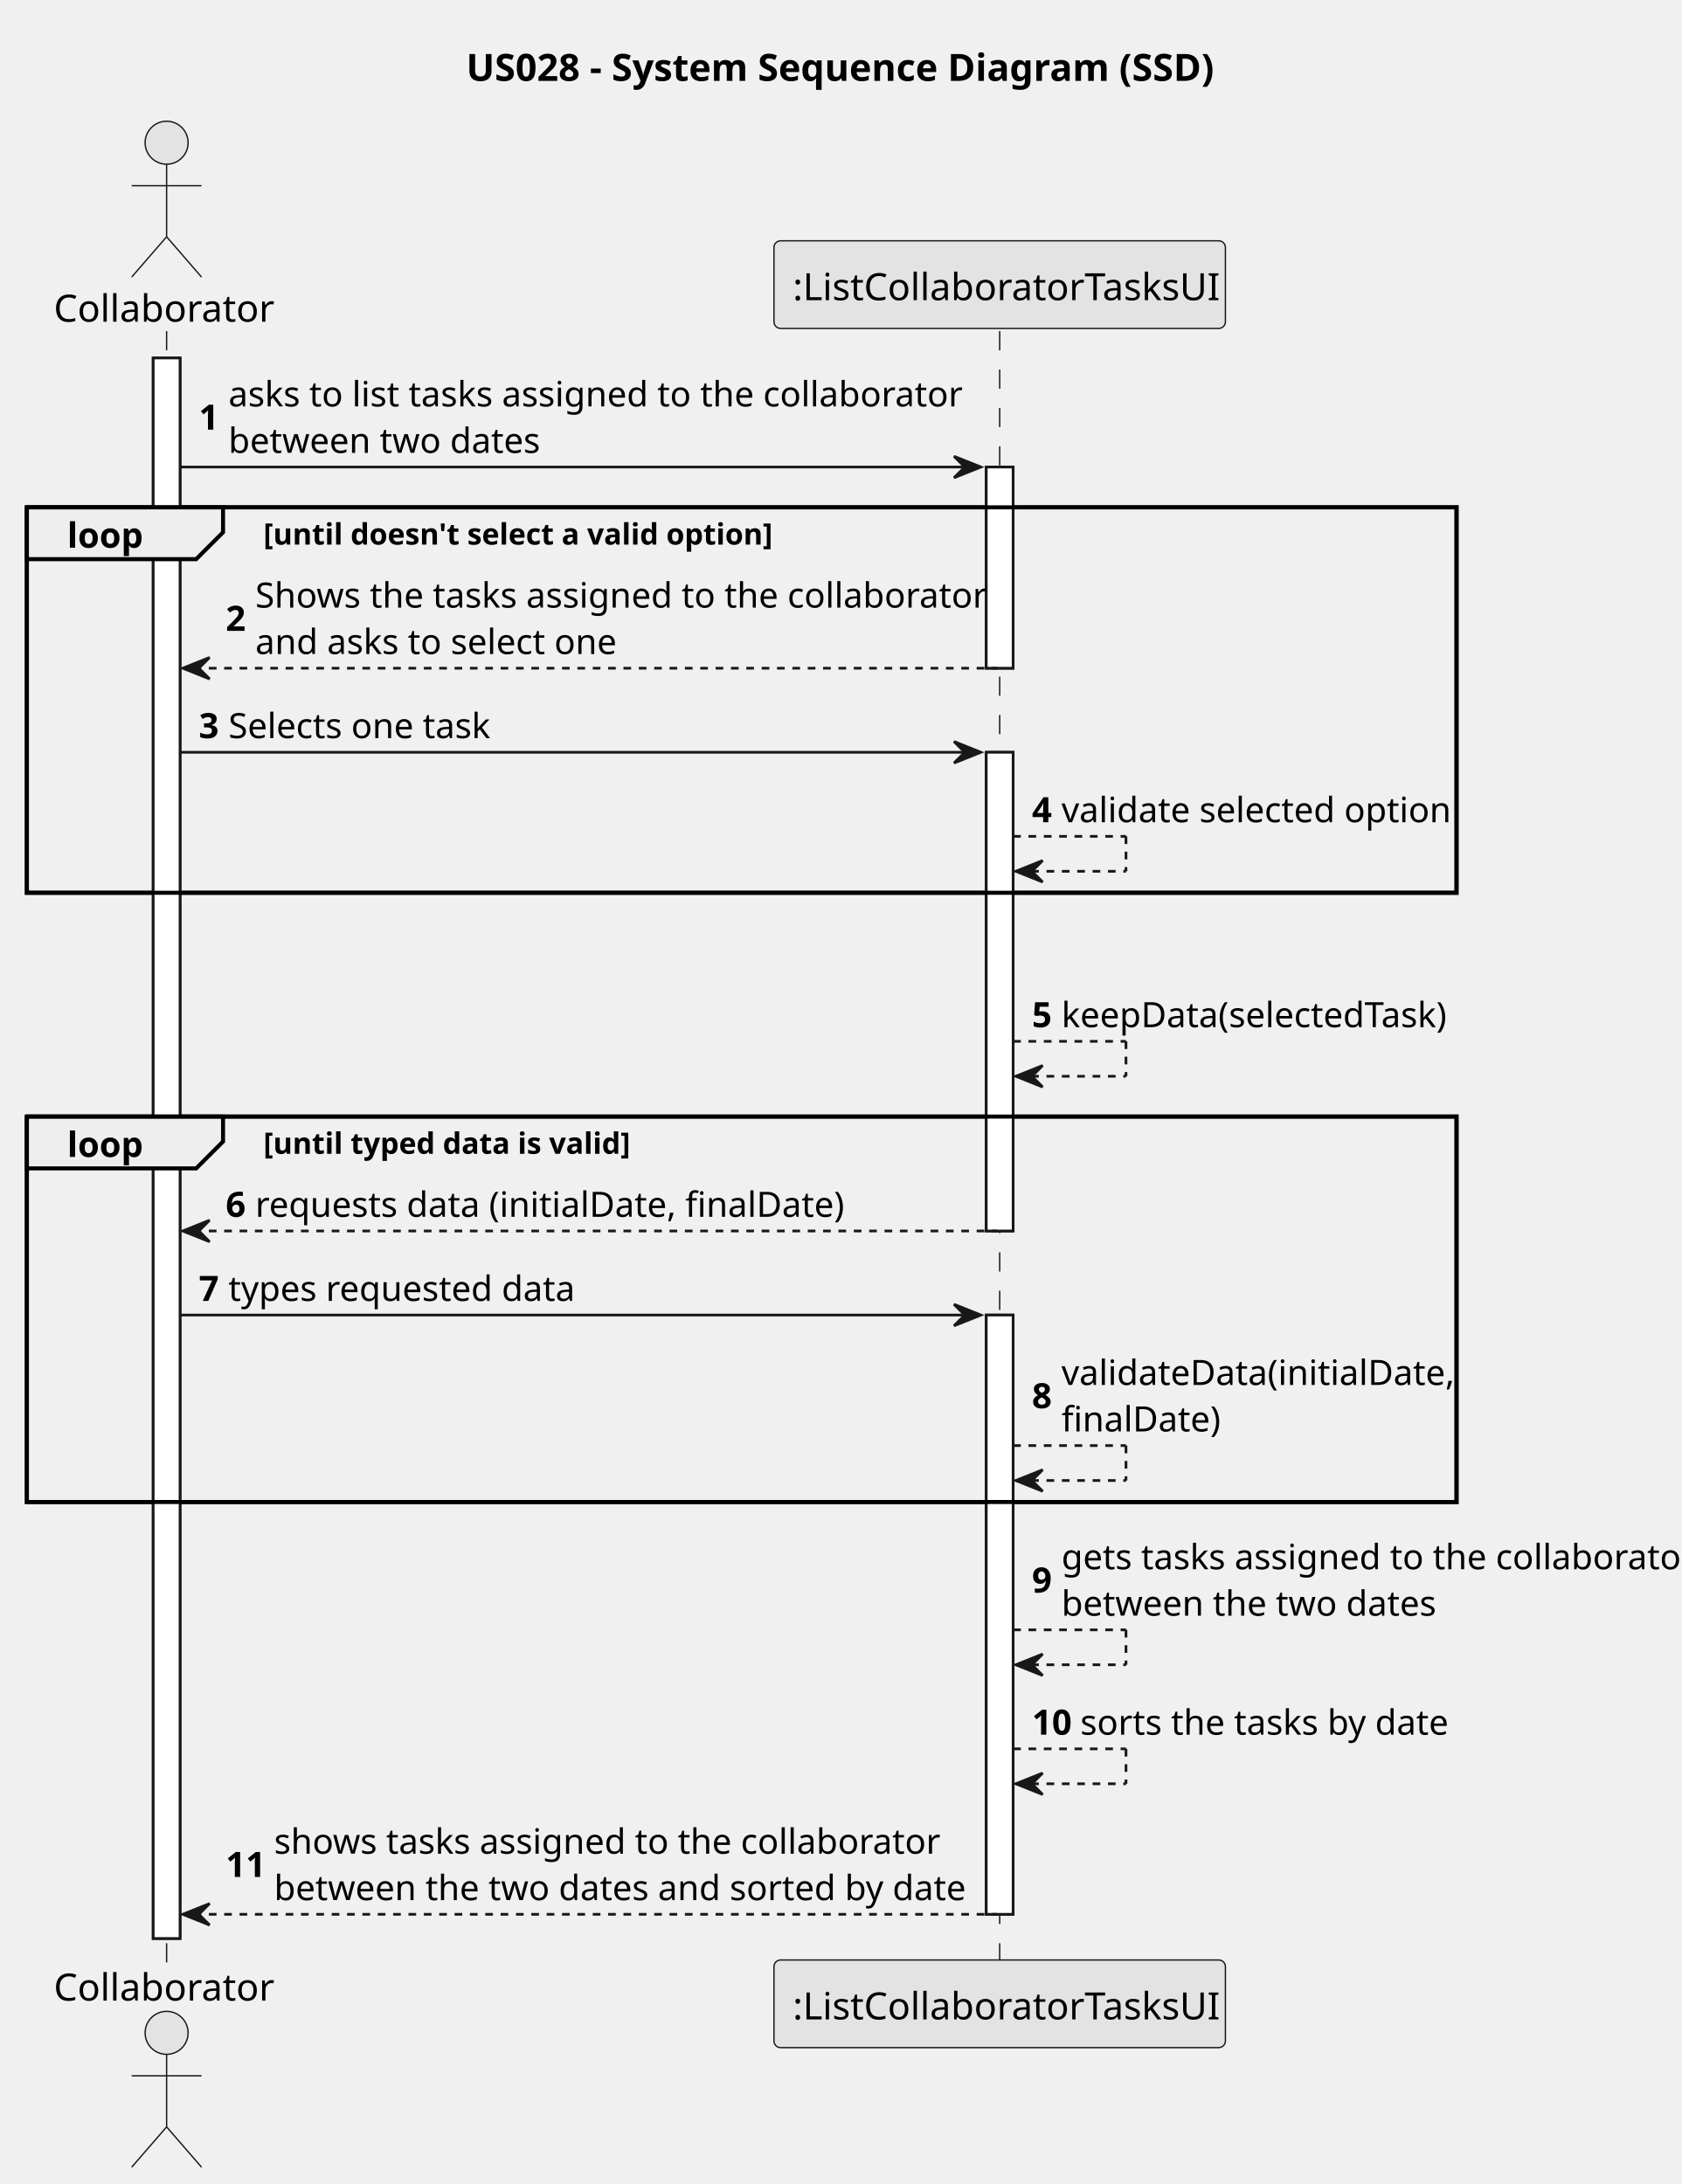
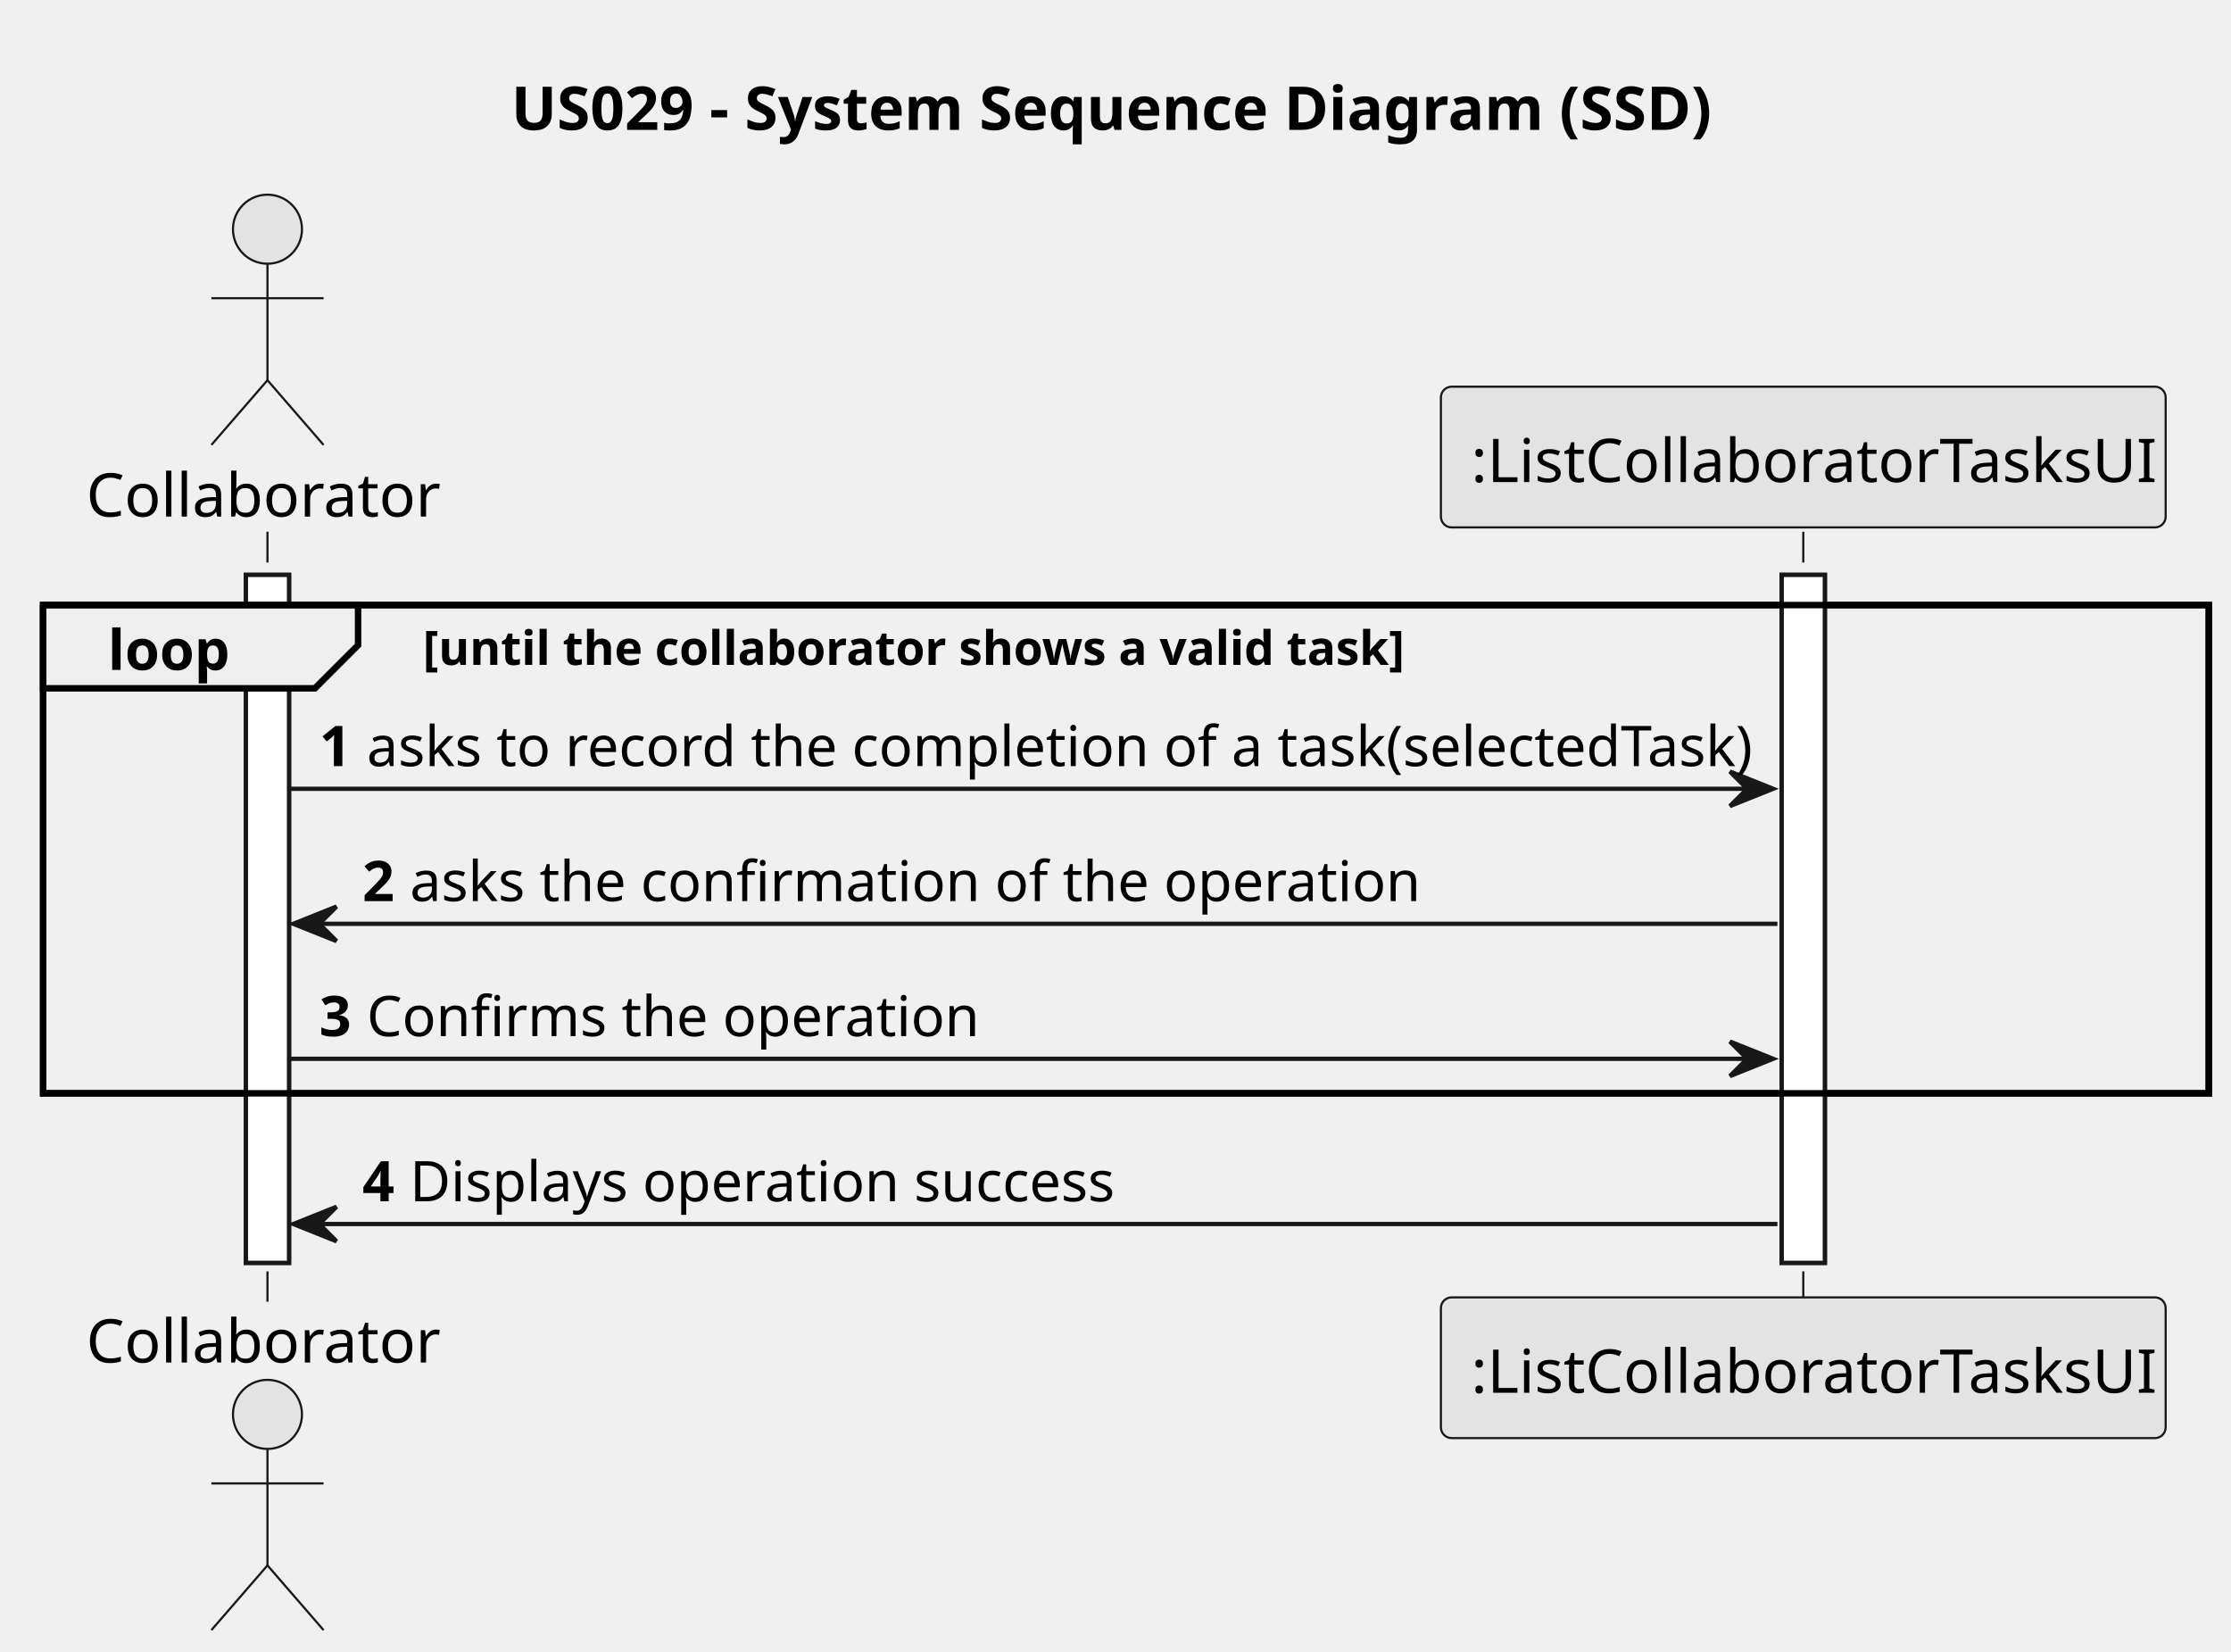
- <svg xmlns="http://www.w3.org/2000/svg" contentStyleType="text/css" height="569.1px" preserveAspectRatio="none" style="width:438px;height:569px;background:#FFFFFF;" version="1.1" viewBox="0 0 438 569" width="438.9px" zoomAndPan="magnify">
+ <svg xmlns="http://www.w3.org/2000/svg" contentStyleType="text/css" height="268.8px" preserveAspectRatio="none" style="width:362px;height:268px;background:#FFFFFF;" version="1.1" viewBox="0 0 362 268" width="362.6px" zoomAndPan="magnify">
  <defs />
  <g>
-     <text fill="#000000" font-family="sans-serif" font-size="9.8" font-weight="bold" lengthAdjust="spacing" textLength="198.8" x="121.45" y="21.075">US028 - System Sequence Diagram (SSD)</text>
-     <rect fill="#FFFFFF" height="411.767" style="stroke:#181818;stroke-width:0.7;" width="7" x="39.9" y="93.269" />
-     <rect fill="#FFFFFF" height="52.411" style="stroke:#181818;stroke-width:0.7;" width="7" x="256.9" y="121.677" />
-     <rect fill="#FFFFFF" height="124.715" style="stroke:#181818;stroke-width:0.7;" width="7" x="256.9" y="195.992" />
-     <rect fill="#FFFFFF" height="156.126" style="stroke:#181818;stroke-width:0.7;" width="7" x="256.9" y="342.61" />
-     <rect fill="none" height="100.419" style="stroke:#000000;stroke-width:1.05;" width="372.4" x="7" y="132.177" />
-     <rect fill="none" height="100.419" style="stroke:#000000;stroke-width:1.05;" width="372.4" x="7" y="290.899" />
-     <line style="stroke:#181818;stroke-width:0.35;stroke-dasharray:5.0,5.0;" x1="43.4" x2="43.4" y1="86.269" y2="511.336" />
-     <line style="stroke:#181818;stroke-width:0.35;stroke-dasharray:5.0,5.0;" x1="260.4" x2="260.4" y1="86.269" y2="511.336" />
+     <text fill="#000000" font-family="sans-serif" font-size="9.8" font-weight="bold" lengthAdjust="spacing" textLength="198.8" x="82.95" y="21.075">US029 - System Sequence Diagram (SSD)</text>
+     <rect fill="#FFFFFF" height="111.619" style="stroke:#181818;stroke-width:0.7;" width="7" x="39.9" y="93.269" />
+     <rect fill="#FFFFFF" height="111.619" style="stroke:#181818;stroke-width:0.7;" width="7" x="289.1" y="93.269" />
+     <rect fill="none" height="79.215" style="stroke:#000000;stroke-width:1.05;" width="351.4" x="7" y="98.169" />
+     <line style="stroke:#181818;stroke-width:0.35;stroke-dasharray:5.0,5.0;" x1="43.4" x2="43.4" y1="86.269" y2="211.188" />
+     <line style="stroke:#181818;stroke-width:0.35;stroke-dasharray:5.0,5.0;" x1="292.6" x2="292.6" y1="86.269" y2="211.188" />
    <text fill="#000000" font-family="sans-serif" font-size="9.8" lengthAdjust="spacing" textLength="54.6" x="14" y="83.81">Collaborator</text>
    <ellipse cx="43.4" cy="37.185" fill="#E3E3E3" rx="5.6" ry="5.6" style="stroke:#181818;stroke-width:0.35;" />
    <path d="M43.4,42.785 L43.4,61.685 M34.3,48.385 L52.5,48.385 M43.4,61.685 L34.3,72.185 M43.4,61.685 L52.5,72.185 " fill="none" style="stroke:#181818;stroke-width:0.35;" />
-     <text fill="#000000" font-family="sans-serif" font-size="9.8" lengthAdjust="spacing" textLength="54.6" x="14" y="521.212">Collaborator</text>
-     <ellipse cx="43.4" cy="529.621" fill="#E3E3E3" rx="5.6" ry="5.6" style="stroke:#181818;stroke-width:0.35;" />
-     <path d="M43.4,535.221 L43.4,554.121 M34.3,540.821 L52.5,540.821 M43.4,554.121 L34.3,564.621 M43.4,554.121 L52.5,564.621 " fill="none" style="stroke:#181818;stroke-width:0.35;" />
-     <rect fill="#E3E3E3" height="22.835" rx="1.75" ry="1.75" style="stroke:#181818;stroke-width:0.35;" width="117.6" x="201.6" y="62.735" />
-     <text fill="#000000" font-family="sans-serif" font-size="9.8" lengthAdjust="spacing" textLength="107.8" x="206.5" y="78.21">:ListCollaboratorTasksUI</text>
-     <rect fill="#E3E3E3" height="22.835" rx="1.75" ry="1.75" style="stroke:#181818;stroke-width:0.35;" width="117.6" x="201.6" y="510.636" />
-     <text fill="#000000" font-family="sans-serif" font-size="9.8" lengthAdjust="spacing" textLength="107.8" x="206.5" y="526.111">:ListCollaboratorTasksUI</text>
-     <rect fill="#FFFFFF" height="411.767" style="stroke:#181818;stroke-width:0.7;" width="7" x="39.9" y="93.269" />
-     <rect fill="#FFFFFF" height="52.411" style="stroke:#181818;stroke-width:0.7;" width="7" x="256.9" y="121.677" />
-     <rect fill="#FFFFFF" height="124.715" style="stroke:#181818;stroke-width:0.7;" width="7" x="256.9" y="195.992" />
-     <rect fill="#FFFFFF" height="156.126" style="stroke:#181818;stroke-width:0.7;" width="7" x="256.9" y="342.61" />
-     <polygon fill="#181818" points="248.5,118.877,255.5,121.677,248.5,124.477,251.3,121.677" style="stroke:#181818;stroke-width:0.7;" />
-     <line style="stroke:#181818;stroke-width:0.7;" x1="46.9" x2="252.7" y1="121.677" y2="121.677" />
-     <text fill="#000000" font-family="sans-serif" font-size="9.1" font-weight="bold" lengthAdjust="spacing" textLength="4.9" x="51.8" y="111.941">1</text>
-     <text fill="#000000" font-family="sans-serif" font-size="9.1" lengthAdjust="spacing" textLength="184.8" x="59.5" y="105.889">asks to list tasks assigned to the collaborator</text>
-     <text fill="#000000" font-family="sans-serif" font-size="9.1" lengthAdjust="spacing" textLength="75.6" x="59.5" y="117.993">between two dates</text>
-     <path d="M7,132.177 L58.1,132.177 L58.1,138.681 L51.1,145.681 L7,145.681 L7,132.177 " fill="#EEEEEE" style="stroke:#000000;stroke-width:1.05;" />
-     <rect fill="none" height="100.419" style="stroke:#000000;stroke-width:1.05;" width="372.4" x="7" y="132.177" />
-     <text fill="#000000" font-family="sans-serif" font-size="9.1" font-weight="bold" lengthAdjust="spacing" textLength="19.6" x="17.5" y="142.697">loop</text>
-     <text fill="#000000" font-family="sans-serif" font-size="7.7" font-weight="bold" lengthAdjust="spacing" textLength="132.3" x="68.6" y="141.886">[until doesn't select a valid option]</text>
-     <polygon fill="#181818" points="54.6,171.288,47.6,174.088,54.6,176.888,51.8,174.088" style="stroke:#181818;stroke-width:0.7;" />
-     <line style="stroke:#181818;stroke-width:0.7;stroke-dasharray:2.0,2.0;" x1="50.4" x2="259.7" y1="174.088" y2="174.088" />
-     <text fill="#000000" font-family="sans-serif" font-size="9.1" font-weight="bold" lengthAdjust="spacing" textLength="4.9" x="58.8" y="164.352">2</text>
-     <text fill="#000000" font-family="sans-serif" font-size="9.1" lengthAdjust="spacing" textLength="182.7" x="66.5" y="158.3">Shows the tasks assigned to the collaborator</text>
-     <text fill="#000000" font-family="sans-serif" font-size="9.1" lengthAdjust="spacing" textLength="92.4" x="66.5" y="170.404">and asks to select one</text>
-     <polygon fill="#181818" points="248.5,193.192,255.5,195.992,248.5,198.792,251.3,195.992" style="stroke:#181818;stroke-width:0.7;" />
-     <line style="stroke:#181818;stroke-width:0.7;" x1="46.9" x2="252.7" y1="195.992" y2="195.992" />
-     <text fill="#000000" font-family="sans-serif" font-size="9.1" font-weight="bold" lengthAdjust="spacing" textLength="4.9" x="51.8" y="192.308">3</text>
-     <text fill="#000000" font-family="sans-serif" font-size="9.1" lengthAdjust="spacing" textLength="68.6" x="59.5" y="192.308">Selects one task</text>
-     <line style="stroke:#181818;stroke-width:0.7;stroke-dasharray:2.0,2.0;" x1="263.9" x2="293.3" y1="217.895" y2="217.895" />
-     <line style="stroke:#181818;stroke-width:0.7;stroke-dasharray:2.0,2.0;" x1="293.3" x2="293.3" y1="217.895" y2="226.995" />
-     <line style="stroke:#181818;stroke-width:0.7;stroke-dasharray:2.0,2.0;" x1="264.6" x2="293.3" y1="226.995" y2="226.995" />
-     <polygon fill="#181818" points="271.6,224.196,264.6,226.995,271.6,229.796,268.8,226.995" style="stroke:#181818;stroke-width:0.7;" />
-     <text fill="#000000" font-family="sans-serif" font-size="9.1" font-weight="bold" lengthAdjust="spacing" textLength="4.9" x="268.8" y="214.212">4</text>
-     <text fill="#000000" font-family="sans-serif" font-size="9.1" lengthAdjust="spacing" textLength="94.5" x="276.5" y="214.212">validate selected option</text>
-     <line style="stroke:#181818;stroke-width:0.7;stroke-dasharray:2.0,2.0;" x1="263.9" x2="293.3" y1="271.299" y2="271.299" />
-     <line style="stroke:#181818;stroke-width:0.7;stroke-dasharray:2.0,2.0;" x1="293.3" x2="293.3" y1="271.299" y2="280.399" />
-     <line style="stroke:#181818;stroke-width:0.7;stroke-dasharray:2.0,2.0;" x1="264.6" x2="293.3" y1="280.399" y2="280.399" />
-     <polygon fill="#181818" points="271.6,277.599,264.6,280.399,271.6,283.199,268.8,280.399" style="stroke:#181818;stroke-width:0.7;" />
-     <text fill="#000000" font-family="sans-serif" font-size="9.1" font-weight="bold" lengthAdjust="spacing" textLength="4.9" x="268.8" y="267.615">5</text>
-     <text fill="#000000" font-family="sans-serif" font-size="9.1" lengthAdjust="spacing" textLength="98" x="276.5" y="267.615">keepData(selectedTask)</text>
-     <path d="M7,290.899 L58.1,290.899 L58.1,297.403 L51.1,304.403 L7,304.403 L7,290.899 " fill="#EEEEEE" style="stroke:#000000;stroke-width:1.05;" />
-     <rect fill="none" height="100.419" style="stroke:#000000;stroke-width:1.05;" width="372.4" x="7" y="290.899" />
-     <text fill="#000000" font-family="sans-serif" font-size="9.1" font-weight="bold" lengthAdjust="spacing" textLength="19.6" x="17.5" y="301.419">loop</text>
-     <text fill="#000000" font-family="sans-serif" font-size="7.7" font-weight="bold" lengthAdjust="spacing" textLength="93.1" x="68.6" y="300.608">[until typed data is valid]</text>
-     <polygon fill="#181818" points="54.6,317.907,47.6,320.707,54.6,323.507,51.8,320.707" style="stroke:#181818;stroke-width:0.7;" />
-     <line style="stroke:#181818;stroke-width:0.7;stroke-dasharray:2.0,2.0;" x1="50.4" x2="259.7" y1="320.707" y2="320.707" />
-     <text fill="#000000" font-family="sans-serif" font-size="9.1" font-weight="bold" lengthAdjust="spacing" textLength="4.9" x="58.8" y="317.023">6</text>
-     <text fill="#000000" font-family="sans-serif" font-size="9.1" lengthAdjust="spacing" textLength="144.2" x="66.5" y="317.023">requests data (initialDate, finalDate)</text>
-     <polygon fill="#181818" points="248.5,339.81,255.5,342.61,248.5,345.41,251.3,342.61" style="stroke:#181818;stroke-width:0.7;" />
-     <line style="stroke:#181818;stroke-width:0.7;" x1="46.9" x2="252.7" y1="342.61" y2="342.61" />
-     <text fill="#000000" font-family="sans-serif" font-size="9.1" font-weight="bold" lengthAdjust="spacing" textLength="4.9" x="51.8" y="338.926">7</text>
-     <text fill="#000000" font-family="sans-serif" font-size="9.1" lengthAdjust="spacing" textLength="85.4" x="59.5" y="338.926">types requested data</text>
-     <line style="stroke:#181818;stroke-width:0.7;stroke-dasharray:2.0,2.0;" x1="263.9" x2="293.3" y1="376.618" y2="376.618" />
-     <line style="stroke:#181818;stroke-width:0.7;stroke-dasharray:2.0,2.0;" x1="293.3" x2="293.3" y1="376.618" y2="385.718" />
-     <line style="stroke:#181818;stroke-width:0.7;stroke-dasharray:2.0,2.0;" x1="264.6" x2="293.3" y1="385.718" y2="385.718" />
-     <polygon fill="#181818" points="271.6,382.918,264.6,385.718,271.6,388.518,268.8,385.718" style="stroke:#181818;stroke-width:0.7;" />
-     <text fill="#000000" font-family="sans-serif" font-size="9.1" font-weight="bold" lengthAdjust="spacing" textLength="4.9" x="268.8" y="366.882">8</text>
-     <text fill="#000000" font-family="sans-serif" font-size="9.1" lengthAdjust="spacing" textLength="94.5" x="276.5" y="360.83">validateData(initialDate,</text>
-     <text fill="#000000" font-family="sans-serif" font-size="9.1" lengthAdjust="spacing" textLength="37.8" x="276.5" y="372.934">finalDate)</text>
-     <line style="stroke:#181818;stroke-width:0.7;stroke-dasharray:2.0,2.0;" x1="263.9" x2="293.3" y1="424.625" y2="424.625" />
-     <line style="stroke:#181818;stroke-width:0.7;stroke-dasharray:2.0,2.0;" x1="293.3" x2="293.3" y1="424.625" y2="433.725" />
-     <line style="stroke:#181818;stroke-width:0.7;stroke-dasharray:2.0,2.0;" x1="264.6" x2="293.3" y1="433.725" y2="433.725" />
-     <polygon fill="#181818" points="271.6,430.925,264.6,433.725,271.6,436.525,268.8,433.725" style="stroke:#181818;stroke-width:0.7;" />
-     <text fill="#000000" font-family="sans-serif" font-size="9.1" font-weight="bold" lengthAdjust="spacing" textLength="4.9" x="268.8" y="414.889">9</text>
-     <text fill="#000000" font-family="sans-serif" font-size="9.1" lengthAdjust="spacing" textLength="157.5" x="276.5" y="408.838">gets tasks assigned to the collaborator</text>
-     <text fill="#000000" font-family="sans-serif" font-size="9.1" lengthAdjust="spacing" textLength="91" x="276.5" y="420.941">between the two dates</text>
-     <line style="stroke:#181818;stroke-width:0.7;stroke-dasharray:2.0,2.0;" x1="263.9" x2="293.3" y1="455.629" y2="455.629" />
-     <line style="stroke:#181818;stroke-width:0.7;stroke-dasharray:2.0,2.0;" x1="293.3" x2="293.3" y1="455.629" y2="464.729" />
-     <line style="stroke:#181818;stroke-width:0.7;stroke-dasharray:2.0,2.0;" x1="264.6" x2="293.3" y1="464.729" y2="464.729" />
-     <polygon fill="#181818" points="271.6,461.929,264.6,464.729,271.6,467.529,268.8,464.729" style="stroke:#181818;stroke-width:0.7;" />
-     <text fill="#000000" font-family="sans-serif" font-size="9.1" font-weight="bold" lengthAdjust="spacing" textLength="9.8" x="268.8" y="451.945">10</text>
-     <text fill="#000000" font-family="sans-serif" font-size="9.1" lengthAdjust="spacing" textLength="93.8" x="281.4" y="451.945">sorts the tasks by date</text>
-     <polygon fill="#181818" points="54.6,495.936,47.6,498.736,54.6,501.536,51.8,498.736" style="stroke:#181818;stroke-width:0.7;" />
-     <line style="stroke:#181818;stroke-width:0.7;stroke-dasharray:2.0,2.0;" x1="50.4" x2="259.7" y1="498.736" y2="498.736" />
-     <text fill="#000000" font-family="sans-serif" font-size="9.1" font-weight="bold" lengthAdjust="spacing" textLength="9.8" x="58.8" y="489.001">11</text>
-     <text fill="#000000" font-family="sans-serif" font-size="9.1" lengthAdjust="spacing" textLength="165.9" x="71.4" y="482.949">shows tasks assigned to the collaborator</text>
-     <text fill="#000000" font-family="sans-serif" font-size="9.1" lengthAdjust="spacing" textLength="169.4" x="71.4" y="495.052">between the two dates and sorted by date</text>
+     <text fill="#000000" font-family="sans-serif" font-size="9.8" lengthAdjust="spacing" textLength="54.6" x="14" y="221.063">Collaborator</text>
+     <ellipse cx="43.4" cy="229.473" fill="#E3E3E3" rx="5.6" ry="5.6" style="stroke:#181818;stroke-width:0.35;" />
+     <path d="M43.4,235.073 L43.4,253.973 M34.3,240.673 L52.5,240.673 M43.4,253.973 L34.3,264.473 M43.4,253.973 L52.5,264.473 " fill="none" style="stroke:#181818;stroke-width:0.35;" />
+     <rect fill="#E3E3E3" height="22.835" rx="1.75" ry="1.75" style="stroke:#181818;stroke-width:0.35;" width="117.6" x="233.8" y="62.735" />
+     <text fill="#000000" font-family="sans-serif" font-size="9.8" lengthAdjust="spacing" textLength="107.8" x="238.7" y="78.21">:ListCollaboratorTasksUI</text>
+     <rect fill="#E3E3E3" height="22.835" rx="1.75" ry="1.75" style="stroke:#181818;stroke-width:0.35;" width="117.6" x="233.8" y="210.488" />
+     <text fill="#000000" font-family="sans-serif" font-size="9.8" lengthAdjust="spacing" textLength="107.8" x="238.7" y="225.963">:ListCollaboratorTasksUI</text>
+     <rect fill="#FFFFFF" height="111.619" style="stroke:#181818;stroke-width:0.7;" width="7" x="39.9" y="93.269" />
+     <rect fill="#FFFFFF" height="111.619" style="stroke:#181818;stroke-width:0.7;" width="7" x="289.1" y="93.269" />
+     <path d="M7,98.169 L58.1,98.169 L58.1,104.673 L51.1,111.673 L7,111.673 L7,98.169 " fill="#EEEEEE" style="stroke:#000000;stroke-width:1.05;" />
+     <rect fill="none" height="79.215" style="stroke:#000000;stroke-width:1.05;" width="351.4" x="7" y="98.169" />
+     <text fill="#000000" font-family="sans-serif" font-size="9.1" font-weight="bold" lengthAdjust="spacing" textLength="19.6" x="17.5" y="108.689">loop</text>
+     <text fill="#000000" font-family="sans-serif" font-size="7.7" font-weight="bold" lengthAdjust="spacing" textLength="158.9" x="68.6" y="107.879">[until the collaborator shows a valid task]</text>
+     <polygon fill="#181818" points="280.7,125.177,287.7,127.977,280.7,130.777,283.5,127.977" style="stroke:#181818;stroke-width:0.7;" />
+     <line style="stroke:#181818;stroke-width:0.7;" x1="46.9" x2="284.9" y1="127.977" y2="127.977" />
+     <text fill="#000000" font-family="sans-serif" font-size="9.1" font-weight="bold" lengthAdjust="spacing" textLength="4.9" x="51.8" y="124.293">1</text>
+     <text fill="#000000" font-family="sans-serif" font-size="9.1" lengthAdjust="spacing" textLength="217.7" x="59.5" y="124.293">asks to record the completion of a task(selectedTask)</text>
+     <polygon fill="#181818" points="54.6,147.081,47.6,149.881,54.6,152.681,51.8,149.881" style="stroke:#181818;stroke-width:0.7;" />
+     <line style="stroke:#181818;stroke-width:0.7;" x1="50.4" x2="288.4" y1="149.881" y2="149.881" />
+     <text fill="#000000" font-family="sans-serif" font-size="9.1" font-weight="bold" lengthAdjust="spacing" textLength="4.9" x="58.8" y="146.197">2</text>
+     <text fill="#000000" font-family="sans-serif" font-size="9.1" lengthAdjust="spacing" textLength="151.9" x="66.5" y="146.197">asks the confirmation of the operation</text>
+     <polygon fill="#181818" points="280.7,168.984,287.7,171.784,280.7,174.584,283.5,171.784" style="stroke:#181818;stroke-width:0.7;" />
+     <line style="stroke:#181818;stroke-width:0.7;" x1="46.9" x2="284.9" y1="171.784" y2="171.784" />
+     <text fill="#000000" font-family="sans-serif" font-size="9.1" font-weight="bold" lengthAdjust="spacing" textLength="4.9" x="51.8" y="168.101">3</text>
+     <text fill="#000000" font-family="sans-serif" font-size="9.1" lengthAdjust="spacing" textLength="91" x="59.5" y="168.101">Confirms the operation</text>
+     <polygon fill="#181818" points="54.6,195.788,47.6,198.588,54.6,201.388,51.8,198.588" style="stroke:#181818;stroke-width:0.7;" />
+     <line style="stroke:#181818;stroke-width:0.7;" x1="50.4" x2="288.4" y1="198.588" y2="198.588" />
+     <text fill="#000000" font-family="sans-serif" font-size="9.1" font-weight="bold" lengthAdjust="spacing" textLength="4.9" x="58.8" y="194.904">4</text>
+     <text fill="#000000" font-family="sans-serif" font-size="9.1" lengthAdjust="spacing" textLength="112" x="66.5" y="194.904">Displays operation success</text>
  </g>
</svg>
